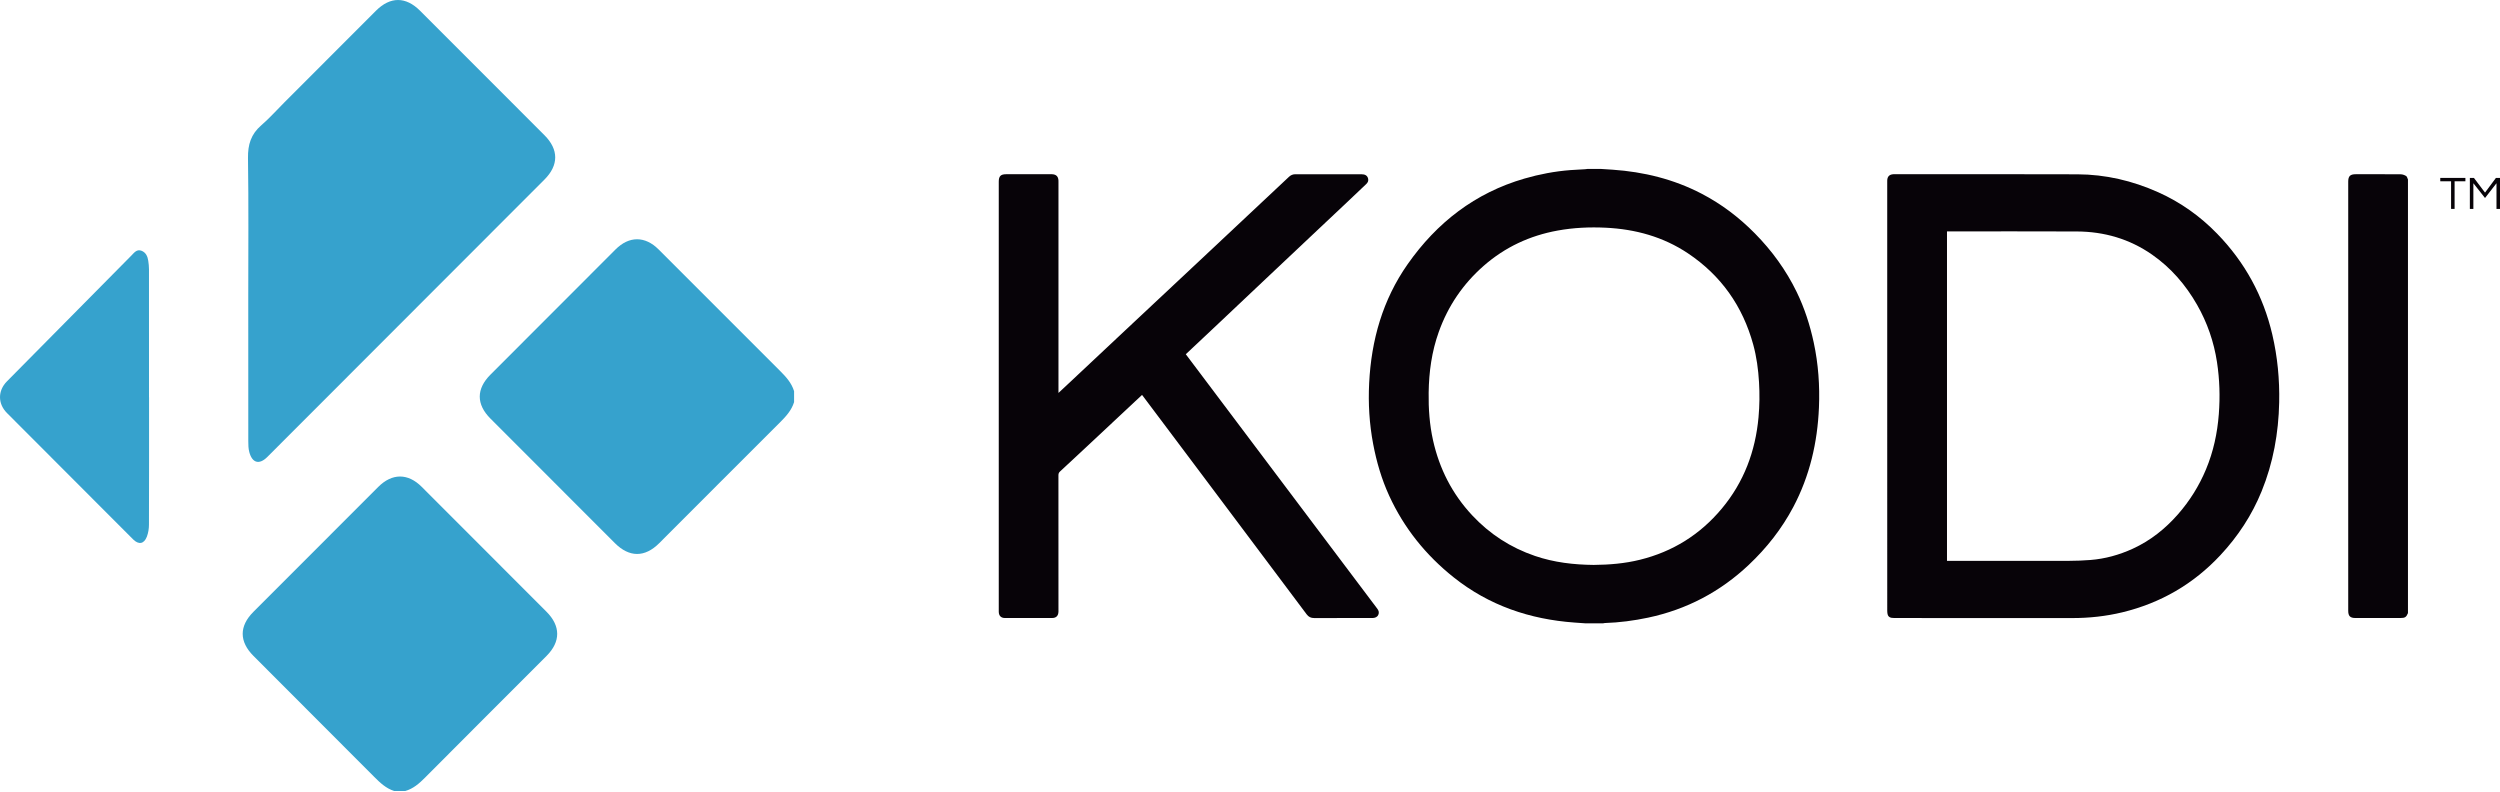
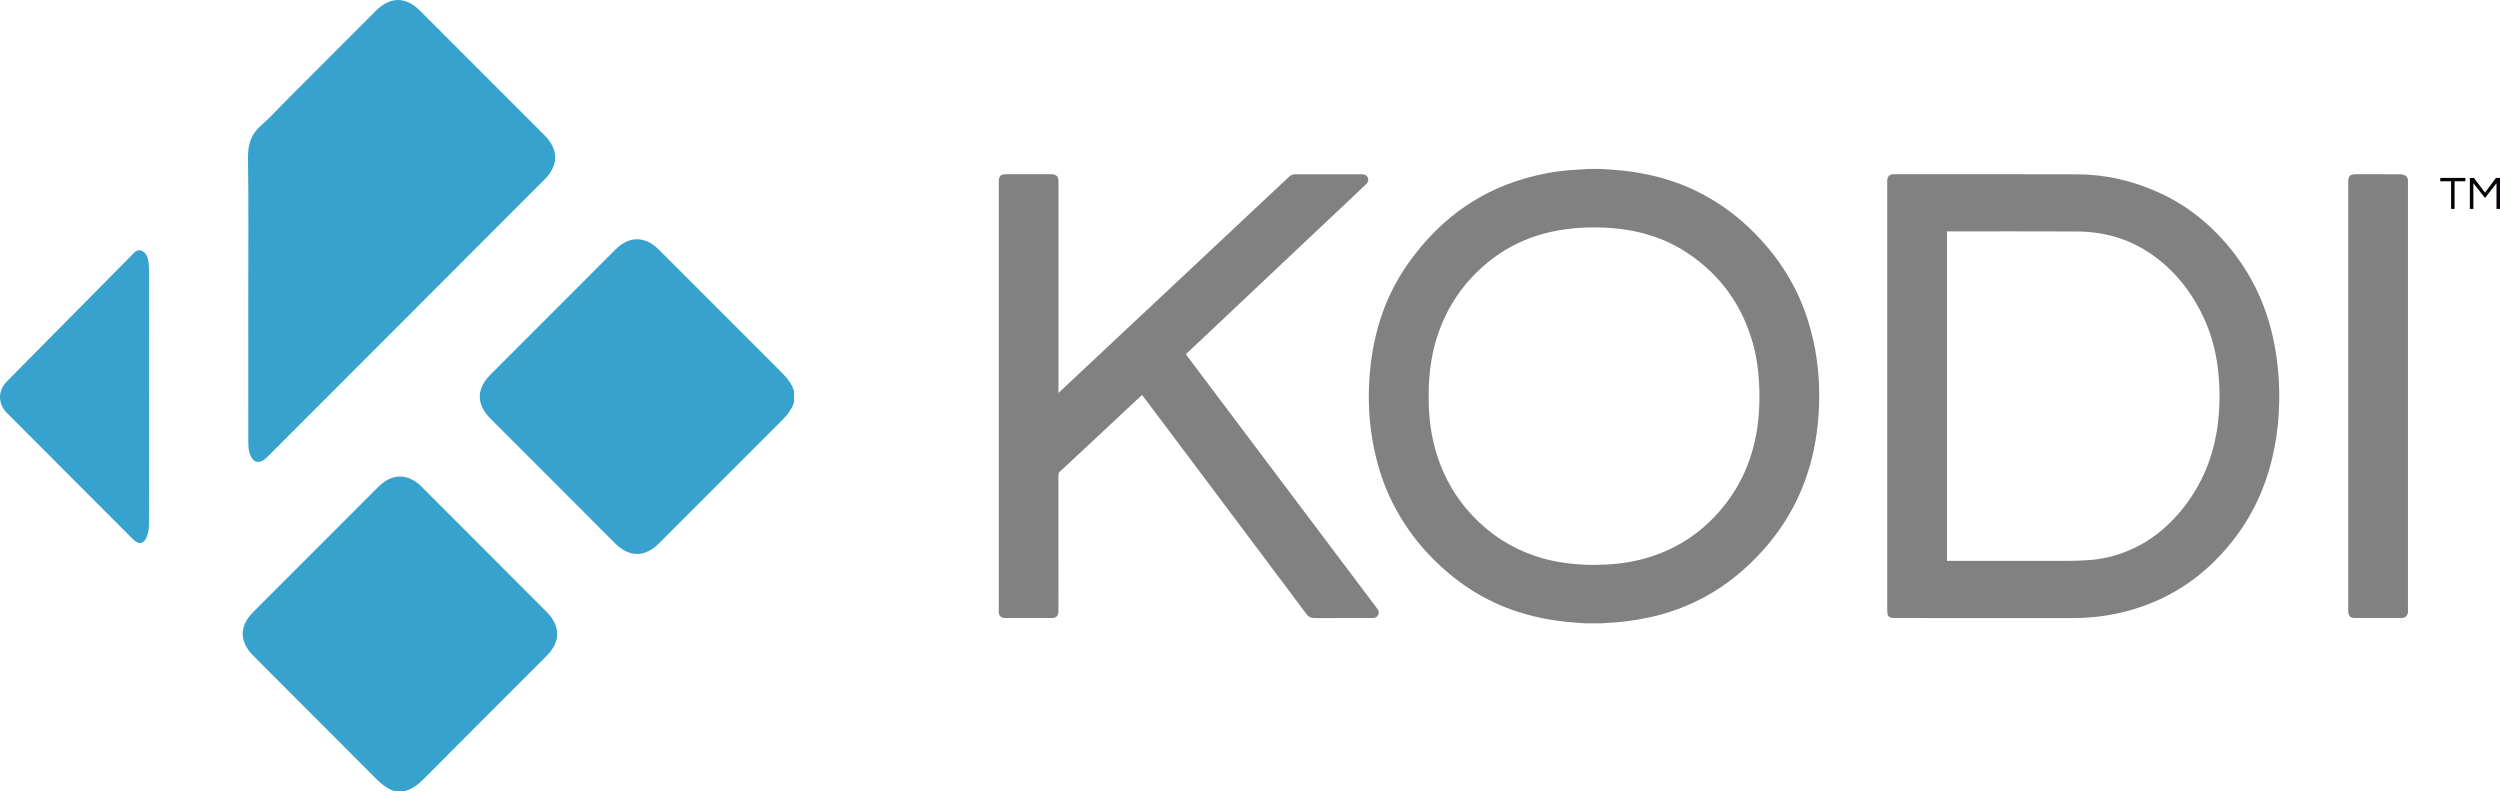
- <svg xmlns="http://www.w3.org/2000/svg" enable-background="new 0 0 322.364 102" viewBox="0 0 322.364 102">
-   <g fill="#070308">
-     <path d="m206.365 21.779c.524.033 1.049.065 1.573.102 4.025.278 7.871 1.222 11.466 3.089 2.567 1.335 4.843 3.062 6.875 5.122 2.205 2.237 4.029 4.744 5.403 7.573 1.008 2.076 1.707 4.255 2.192 6.508.594 2.762.789 5.559.672 8.373-.19 4.514-1.189 8.83-3.317 12.847-1.485 2.802-3.421 5.261-5.725 7.436-3.693 3.487-8.02 5.761-12.992 6.815-1.84.389-3.696.633-5.576.693-.086.003-.17.027-.255.042h-2.212c-.481-.035-.962-.067-1.442-.103-5.759-.417-11.014-2.197-15.569-5.82-3.595-2.86-6.409-6.35-8.33-10.538-.976-2.129-1.629-4.36-2.064-6.659-.493-2.599-.649-5.224-.517-7.86.278-5.552 1.74-10.735 4.961-15.329 3.769-5.374 8.699-9.196 15.062-11.044 1.94-.563 3.916-.938 5.931-1.093.639-.05 1.28-.075 1.918-.114.105-.006.208-.026.312-.04zm-.874 51.065c2.047-.017 4.028-.184 5.971-.665 4.231-1.045 7.751-3.24 10.548-6.588 2.856-3.416 4.342-7.386 4.744-11.787.138-1.506.154-3.015.064-4.526-.098-1.639-.313-3.262-.748-4.848-1.359-4.952-4.14-8.904-8.413-11.763-3.197-2.136-6.773-3.115-10.587-3.304-2.085-.102-4.157-.008-6.212.365-3.592.652-6.787 2.135-9.541 4.547-2.67 2.34-4.6 5.182-5.794 8.524-.905 2.529-1.267 5.147-1.304 7.82-.031 2.077.115 4.14.567 6.168.819 3.662 2.465 6.894 5.035 9.65 2.269 2.43 4.968 4.179 8.111 5.25 2.468.844 5.017 1.13 7.559 1.157" />
-     <path d="m310.495 79.061c-.217.523-.382.629-.974.629-1.932 0-3.864.001-5.797 0-.68 0-.931-.252-.931-.937v-55.33c0-.71.25-.958.97-.958 1.932 0 3.865-.007 5.795.01.239.002.499.096.703.222.123.077.16.295.235.451v55.913z" />
-     <path d="m152.903 45.677c.975 1.294 1.94 2.577 2.905 3.86 2.046 2.72 4.094 5.44 6.141 8.162 2.633 3.5 5.264 6.998 7.898 10.496 2.58 3.429 5.158 6.858 7.741 10.284.192.252.274.51.137.802-.139.296-.409.391-.714.409-.139.008-.28.001-.421.001-2.38 0-4.76-.002-7.14.003-.407.001-.705-.136-.96-.475-4.489-5.999-8.987-11.992-13.485-17.987-2.554-3.403-5.109-6.806-7.665-10.209-.02-.029-.045-.053-.081-.096-.31.289-.618.576-.925.861-2.072 1.936-4.142 3.874-6.213 5.812-1.142 1.066-2.284 2.134-3.432 3.193-.148.136-.209.272-.209.474.005 5.796.004 11.593.004 17.389 0 .07.002.14 0 .211-.015.531-.285.82-.816.822-2.029.008-4.057.006-6.086.001-.515-.002-.786-.292-.796-.808-.001-.06 0-.123 0-.184v-55.225-.053c0-.699.252-.954.946-.954 1.853-.001 3.706-.001 5.559-.001.122 0 .246-.004.369.001.537.025.8.289.824.823.004.08.001.159.001.237v26.77.371c.46-.429.875-.814 1.288-1.202 2.446-2.295 4.89-4.591 7.338-6.885 3.209-3.007 6.42-6.013 9.63-9.021 2.69-2.523 5.378-5.047 8.067-7.57 1.134-1.064 2.271-2.124 3.401-3.19.236-.223.505-.332.828-.332 2.836.001 5.674 0 8.511.001.483 0 .756.176.858.537.085.299-.03.531-.239.73-.822.781-1.642 1.561-2.465 2.338-1.456 1.373-2.917 2.744-4.373 4.117-2.02 1.903-4.038 3.804-6.055 5.71-2.069 1.952-4.135 3.907-6.204 5.858-1.382 1.301-2.764 2.599-4.167 3.919" />
-     <path d="m243.349 51.085v-27.56c0-.08 0-.159.001-.238.011-.52.273-.791.789-.821.035-.002.071-.001.105-.001 7.88.001 15.757-.019 23.636.012 3.624.013 7.091.828 10.398 2.306 2.878 1.287 5.406 3.081 7.601 5.339 3.578 3.674 5.955 8.01 7.123 13.01.673 2.879.95 5.794.889 8.744-.082 3.962-.77 7.809-2.272 11.49-1.254 3.074-3.049 5.802-5.312 8.225-3.472 3.719-7.691 6.164-12.634 7.362-2.133.516-4.293.746-6.488.744-7.632-.012-15.264-.004-22.898-.005-.131 0-.263-.009-.391-.029-.282-.046-.457-.215-.507-.495-.027-.146-.038-.296-.038-.443-.002-9.214-.002-18.427-.002-27.64m7.708 21.24h.34c5.13 0 10.258.004 15.387-.006.92-.002 1.843-.04 2.76-.111 1.906-.15 3.722-.655 5.46-1.45 2.271-1.04 4.179-2.555 5.822-4.426 1.532-1.744 2.742-3.684 3.633-5.823.949-2.278 1.46-4.654 1.648-7.112.173-2.243.104-4.474-.234-6.695-.4-2.624-1.254-5.1-2.573-7.406-1.466-2.564-3.359-4.76-5.789-6.456-2.909-2.031-6.176-2.976-9.702-2.993-5.49-.026-10.979-.008-16.468-.009h-.285v42.488h.001z" />
+ <svg xmlns="http://www.w3.org/2000/svg" enable-background="new 0 0 322.364 102" viewBox="0 0 322.364 102" version="1.1" id="svg24">
+   <defs id="defs28" />
+   <g fill="#070308" id="g10" style="fill:#818181;fill-opacity:1">
+     <path d="m206.365 21.779c.524.033 1.049.065 1.573.102 4.025.278 7.871 1.222 11.466 3.089 2.567 1.335 4.843 3.062 6.875 5.122 2.205 2.237 4.029 4.744 5.403 7.573 1.008 2.076 1.707 4.255 2.192 6.508.594 2.762.789 5.559.672 8.373-.19 4.514-1.189 8.83-3.317 12.847-1.485 2.802-3.421 5.261-5.725 7.436-3.693 3.487-8.02 5.761-12.992 6.815-1.84.389-3.696.633-5.576.693-.086.003-.17.027-.255.042h-2.212c-.481-.035-.962-.067-1.442-.103-5.759-.417-11.014-2.197-15.569-5.82-3.595-2.86-6.409-6.35-8.33-10.538-.976-2.129-1.629-4.36-2.064-6.659-.493-2.599-.649-5.224-.517-7.86.278-5.552 1.74-10.735 4.961-15.329 3.769-5.374 8.699-9.196 15.062-11.044 1.94-.563 3.916-.938 5.931-1.093.639-.05 1.28-.075 1.918-.114.105-.006.208-.026.312-.04zm-.874 51.065c2.047-.017 4.028-.184 5.971-.665 4.231-1.045 7.751-3.24 10.548-6.588 2.856-3.416 4.342-7.386 4.744-11.787.138-1.506.154-3.015.064-4.526-.098-1.639-.313-3.262-.748-4.848-1.359-4.952-4.14-8.904-8.413-11.763-3.197-2.136-6.773-3.115-10.587-3.304-2.085-.102-4.157-.008-6.212.365-3.592.652-6.787 2.135-9.541 4.547-2.67 2.34-4.6 5.182-5.794 8.524-.905 2.529-1.267 5.147-1.304 7.82-.031 2.077.115 4.14.567 6.168.819 3.662 2.465 6.894 5.035 9.65 2.269 2.43 4.968 4.179 8.111 5.25 2.468.844 5.017 1.13 7.559 1.157" id="path2" style="fill:#818181;fill-opacity:1" />
+     <path d="m310.495 79.061c-.217.523-.382.629-.974.629-1.932 0-3.864.001-5.797 0-.68 0-.931-.252-.931-.937v-55.33c0-.71.25-.958.97-.958 1.932 0 3.865-.007 5.795.01.239.002.499.096.703.222.123.077.16.295.235.451v55.913z" id="path4" style="fill:#818181;fill-opacity:1" />
+     <path d="m152.903 45.677c.975 1.294 1.94 2.577 2.905 3.86 2.046 2.72 4.094 5.44 6.141 8.162 2.633 3.5 5.264 6.998 7.898 10.496 2.58 3.429 5.158 6.858 7.741 10.284.192.252.274.51.137.802-.139.296-.409.391-.714.409-.139.008-.28.001-.421.001-2.38 0-4.76-.002-7.14.003-.407.001-.705-.136-.96-.475-4.489-5.999-8.987-11.992-13.485-17.987-2.554-3.403-5.109-6.806-7.665-10.209-.02-.029-.045-.053-.081-.096-.31.289-.618.576-.925.861-2.072 1.936-4.142 3.874-6.213 5.812-1.142 1.066-2.284 2.134-3.432 3.193-.148.136-.209.272-.209.474.005 5.796.004 11.593.004 17.389 0 .07.002.14 0 .211-.015.531-.285.82-.816.822-2.029.008-4.057.006-6.086.001-.515-.002-.786-.292-.796-.808-.001-.06 0-.123 0-.184v-55.225-.053c0-.699.252-.954.946-.954 1.853-.001 3.706-.001 5.559-.001.122 0 .246-.004.369.001.537.025.8.289.824.823.004.08.001.159.001.237v26.77.371c.46-.429.875-.814 1.288-1.202 2.446-2.295 4.89-4.591 7.338-6.885 3.209-3.007 6.42-6.013 9.63-9.021 2.69-2.523 5.378-5.047 8.067-7.57 1.134-1.064 2.271-2.124 3.401-3.19.236-.223.505-.332.828-.332 2.836.001 5.674 0 8.511.001.483 0 .756.176.858.537.085.299-.03.531-.239.73-.822.781-1.642 1.561-2.465 2.338-1.456 1.373-2.917 2.744-4.373 4.117-2.02 1.903-4.038 3.804-6.055 5.71-2.069 1.952-4.135 3.907-6.204 5.858-1.382 1.301-2.764 2.599-4.167 3.919" id="path6" style="fill:#818181;fill-opacity:1" />
+     <path d="m243.349 51.085v-27.56c0-.08 0-.159.001-.238.011-.52.273-.791.789-.821.035-.002.071-.001.105-.001 7.88.001 15.757-.019 23.636.012 3.624.013 7.091.828 10.398 2.306 2.878 1.287 5.406 3.081 7.601 5.339 3.578 3.674 5.955 8.01 7.123 13.01.673 2.879.95 5.794.889 8.744-.082 3.962-.77 7.809-2.272 11.49-1.254 3.074-3.049 5.802-5.312 8.225-3.472 3.719-7.691 6.164-12.634 7.362-2.133.516-4.293.746-6.488.744-7.632-.012-15.264-.004-22.898-.005-.131 0-.263-.009-.391-.029-.282-.046-.457-.215-.507-.495-.027-.146-.038-.296-.038-.443-.002-9.214-.002-18.427-.002-27.64m7.708 21.24h.34c5.13 0 10.258.004 15.387-.006.92-.002 1.843-.04 2.76-.111 1.906-.15 3.722-.655 5.46-1.45 2.271-1.04 4.179-2.555 5.822-4.426 1.532-1.744 2.742-3.684 3.633-5.823.949-2.278 1.46-4.654 1.648-7.112.173-2.243.104-4.474-.234-6.695-.4-2.624-1.254-5.1-2.573-7.406-1.466-2.564-3.359-4.76-5.789-6.456-2.909-2.031-6.176-2.976-9.702-2.993-5.49-.026-10.979-.008-16.468-.009h-.285v42.488h.001z" id="path8" style="fill:#818181;fill-opacity:1" />
  </g>
-   <path d="m102.394 51.849c-.33 1.072-1.054 1.856-1.829 2.629-5.194 5.176-10.371 10.37-15.554 15.556-1.867 1.868-3.863 1.864-5.738-.013-5.349-5.353-10.699-10.706-16.045-16.06-1.822-1.823-1.821-3.815.005-5.643 5.377-5.386 10.756-10.769 16.135-16.151 1.75-1.752 3.807-1.753 5.557-.002 5.215 5.216 10.422 10.439 15.646 15.646.775.772 1.497 1.56 1.823 2.632z" fill="#36a2cd" />
-   <path d="m50.836 101.999c-1.067-.339-1.839-1.077-2.608-1.85-5.172-5.199-10.359-10.38-15.542-15.569-1.854-1.857-1.856-3.837-.006-5.69 5.363-5.367 10.726-10.735 16.092-16.102 1.783-1.784 3.827-1.791 5.601-.016 5.364 5.366 10.728 10.735 16.09 16.104 1.842 1.845 1.847 3.866.013 5.701-5.227 5.234-10.462 10.46-15.678 15.704-.746.75-1.514 1.425-2.554 1.719z" fill="#36a2cd" />
-   <path d="m32.012 38.284c0-5.969.054-11.937-.035-17.905-.025-1.727.387-3.076 1.707-4.215 1.06-.917 2.001-1.975 2.995-2.971 3.932-3.936 7.863-7.871 11.796-11.806 1.849-1.849 3.845-1.848 5.693.001 5.35 5.351 10.698 10.703 16.047 16.056 1.838 1.84 1.836 3.862-.001 5.701-6.325 6.334-12.654 12.666-18.981 18.998-5.587 5.594-11.174 11.187-16.762 16.779-1.035 1.037-1.953.795-2.329-.641-.116-.444-.126-.925-.126-1.389-.006-6.203-.004-12.406-.004-18.608" fill="#36a2cd" />
-   <path d="m19.22 51.215c0 5.477.008 10.955-.012 16.432-.002.52-.085 1.071-.271 1.554-.365.95-1.051 1.068-1.769.352-2.519-2.514-5.031-5.037-7.545-7.555-2.906-2.911-5.813-5.822-8.718-8.734-1.202-1.206-1.207-2.878-.01-4.09 5.349-5.41 10.7-10.82 16.052-16.229.354-.357.687-.842 1.289-.615.575.217.802.736.883 1.31.052.356.092.719.092 1.078.005 5.499.003 10.997.003 16.497z" fill="#36a2cd" />
-   <path d="m317.903 23.376h-1.394v3.561h-.453v-3.561h-1.394v-.435h3.241z" fill="#070308" />
-   <path d="m322.364 22.941v3.996h-.453v-3.308l-1.479 1.901-1.502-1.901v3.308h-.453v-3.996h.525l1.43 1.895 1.406-1.895z" fill="#070308" />
+   <path d="m102.394 51.849c-.33 1.072-1.054 1.856-1.829 2.629-5.194 5.176-10.371 10.37-15.554 15.556-1.867 1.868-3.863 1.864-5.738-.013-5.349-5.353-10.699-10.706-16.045-16.06-1.822-1.823-1.821-3.815.005-5.643 5.377-5.386 10.756-10.769 16.135-16.151 1.75-1.752 3.807-1.753 5.557-.002 5.215 5.216 10.422 10.439 15.646 15.646.775.772 1.497 1.56 1.823 2.632z" fill="#36a2cd" id="path12" />
+   <path d="m50.836 101.999c-1.067-.339-1.839-1.077-2.608-1.85-5.172-5.199-10.359-10.38-15.542-15.569-1.854-1.857-1.856-3.837-.006-5.69 5.363-5.367 10.726-10.735 16.092-16.102 1.783-1.784 3.827-1.791 5.601-.016 5.364 5.366 10.728 10.735 16.09 16.104 1.842 1.845 1.847 3.866.013 5.701-5.227 5.234-10.462 10.46-15.678 15.704-.746.75-1.514 1.425-2.554 1.719z" fill="#36a2cd" id="path14" />
+   <path d="m32.012 38.284c0-5.969.054-11.937-.035-17.905-.025-1.727.387-3.076 1.707-4.215 1.06-.917 2.001-1.975 2.995-2.971 3.932-3.936 7.863-7.871 11.796-11.806 1.849-1.849 3.845-1.848 5.693.001 5.35 5.351 10.698 10.703 16.047 16.056 1.838 1.84 1.836 3.862-.001 5.701-6.325 6.334-12.654 12.666-18.981 18.998-5.587 5.594-11.174 11.187-16.762 16.779-1.035 1.037-1.953.795-2.329-.641-.116-.444-.126-.925-.126-1.389-.006-6.203-.004-12.406-.004-18.608" fill="#36a2cd" id="path16" />
+   <path d="m19.22 51.215c0 5.477.008 10.955-.012 16.432-.002.52-.085 1.071-.271 1.554-.365.95-1.051 1.068-1.769.352-2.519-2.514-5.031-5.037-7.545-7.555-2.906-2.911-5.813-5.822-8.718-8.734-1.202-1.206-1.207-2.878-.01-4.09 5.349-5.41 10.7-10.82 16.052-16.229.354-.357.687-.842 1.289-.615.575.217.802.736.883 1.31.052.356.092.719.092 1.078.005 5.499.003 10.997.003 16.497z" fill="#36a2cd" id="path18" />
+   <path d="m317.903 23.376h-1.394v3.561h-.453v-3.561h-1.394v-.435h3.241z" fill="#070308" id="path20" />
+   <path d="m322.364 22.941v3.996h-.453v-3.308l-1.479 1.901-1.502-1.901v3.308h-.453v-3.996h.525l1.43 1.895 1.406-1.895z" fill="#070308" id="path22" />
</svg>
